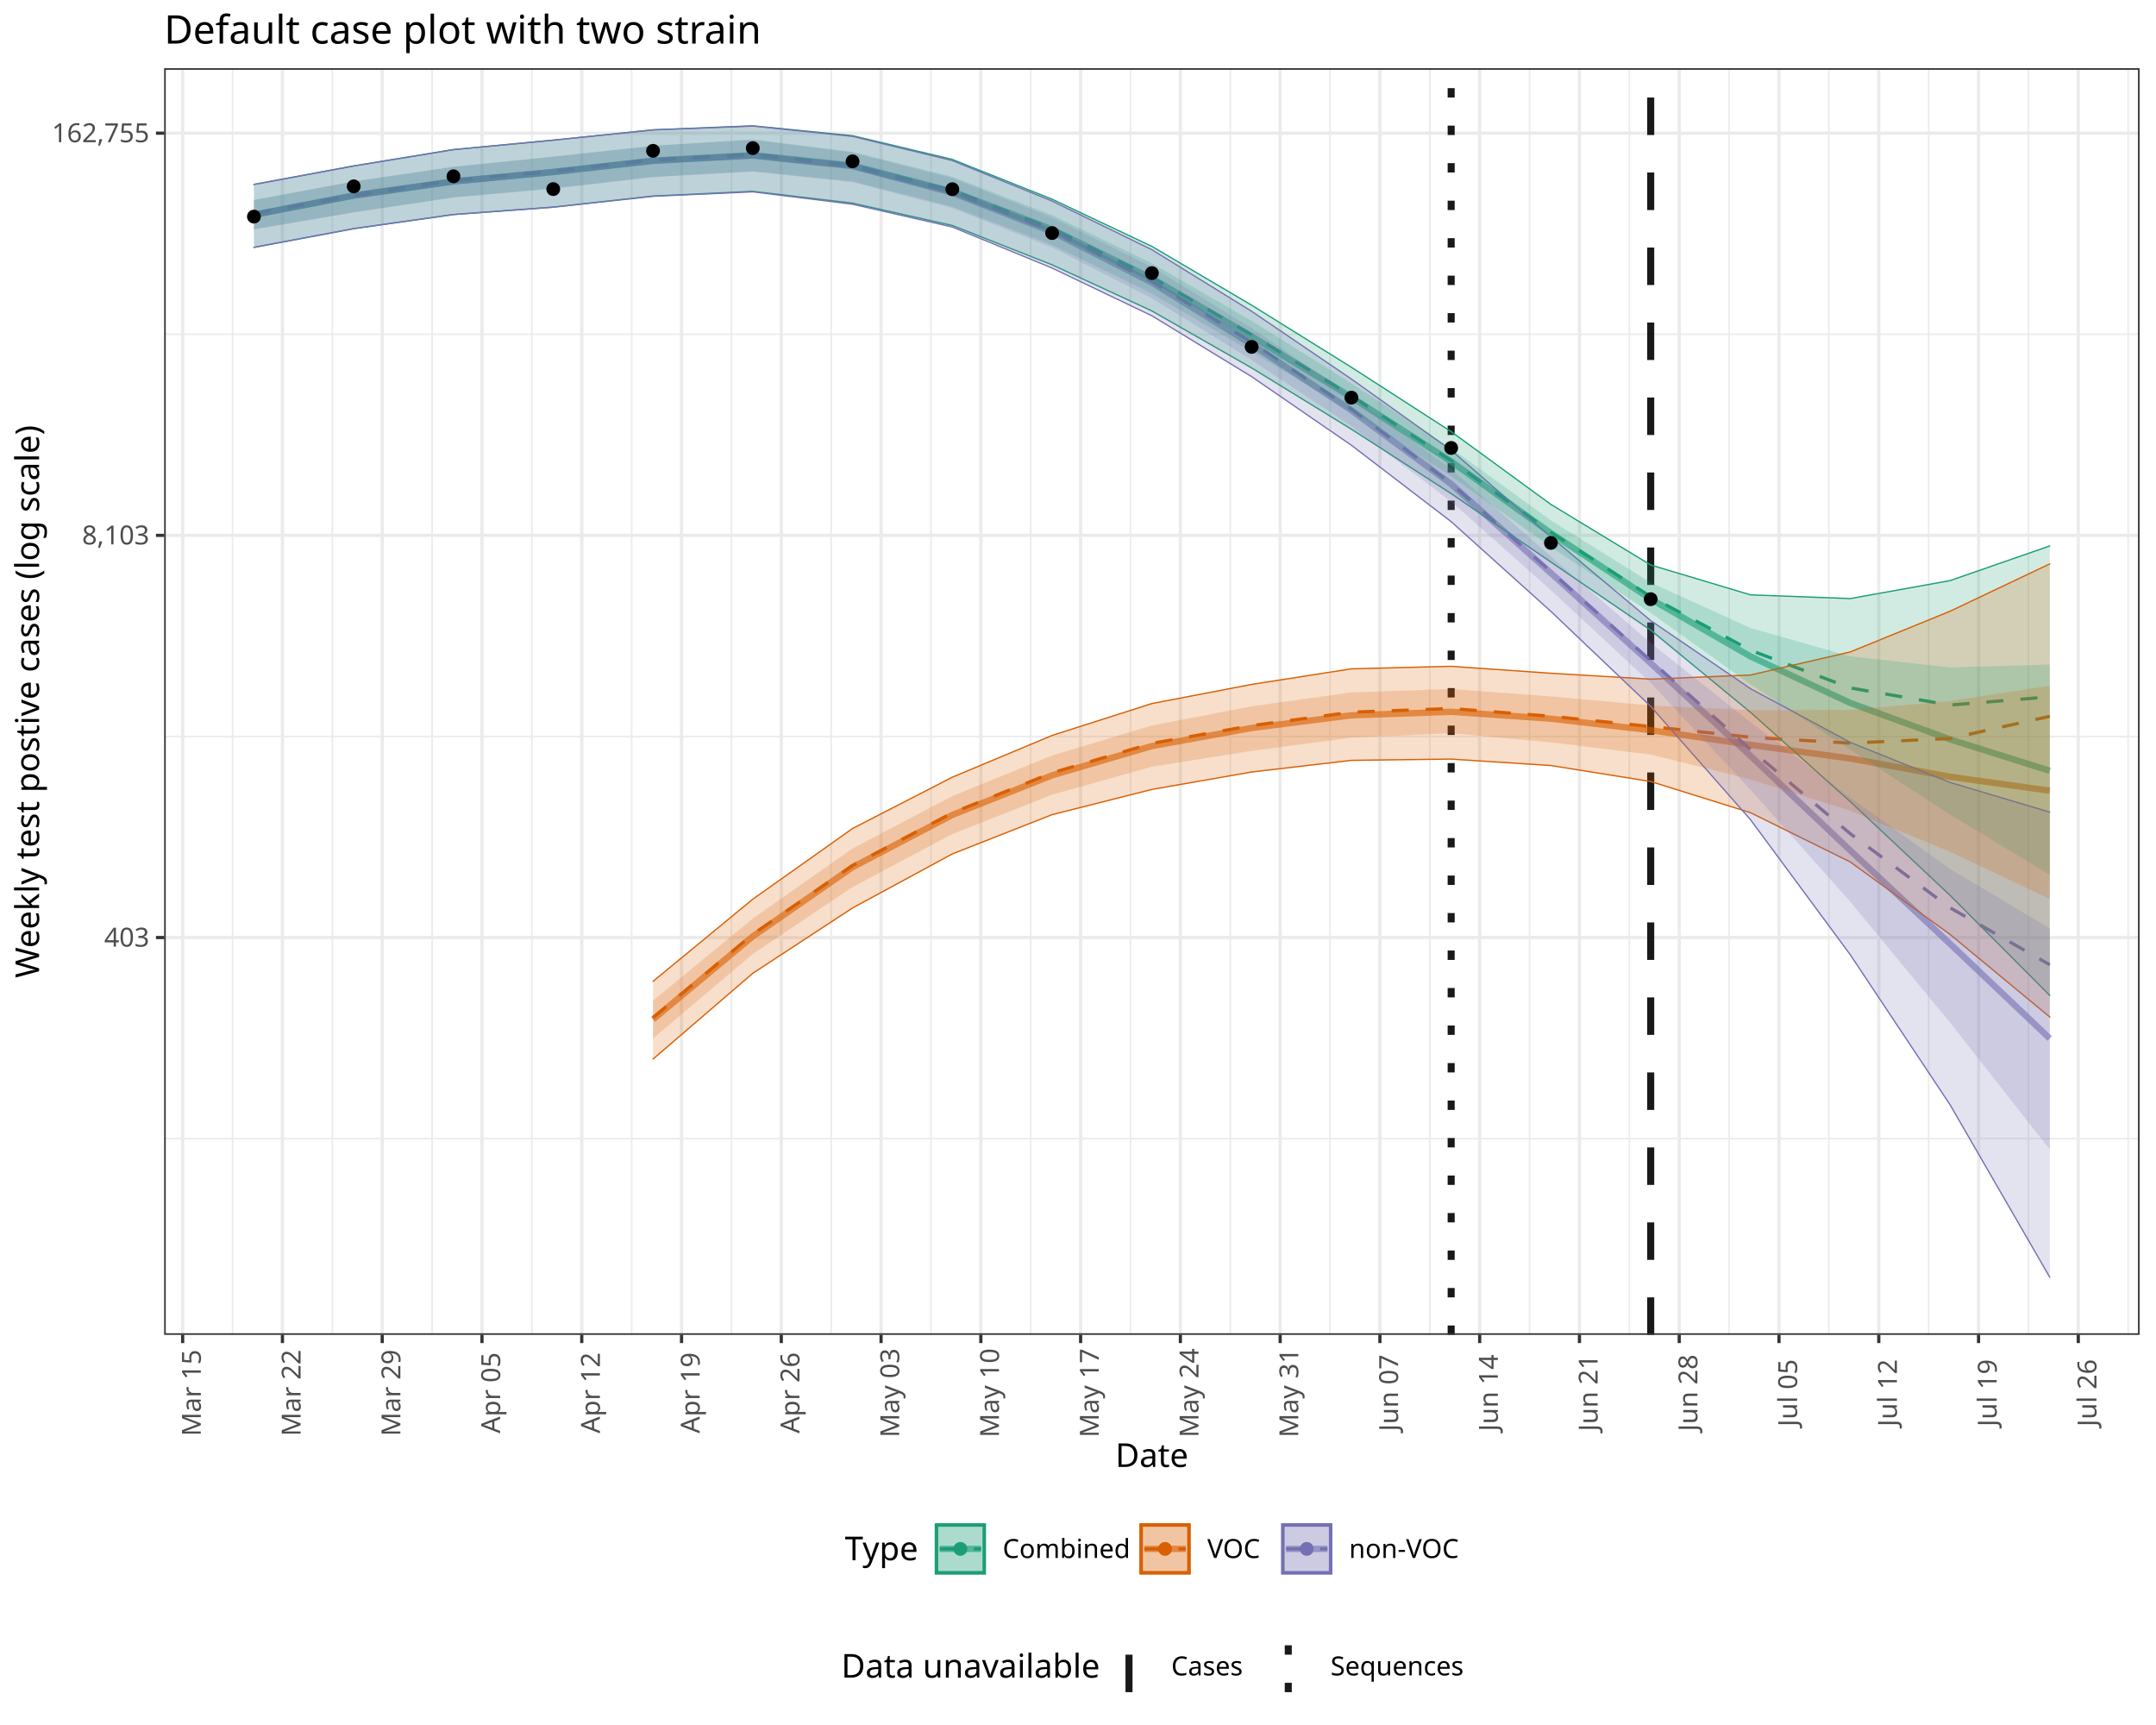
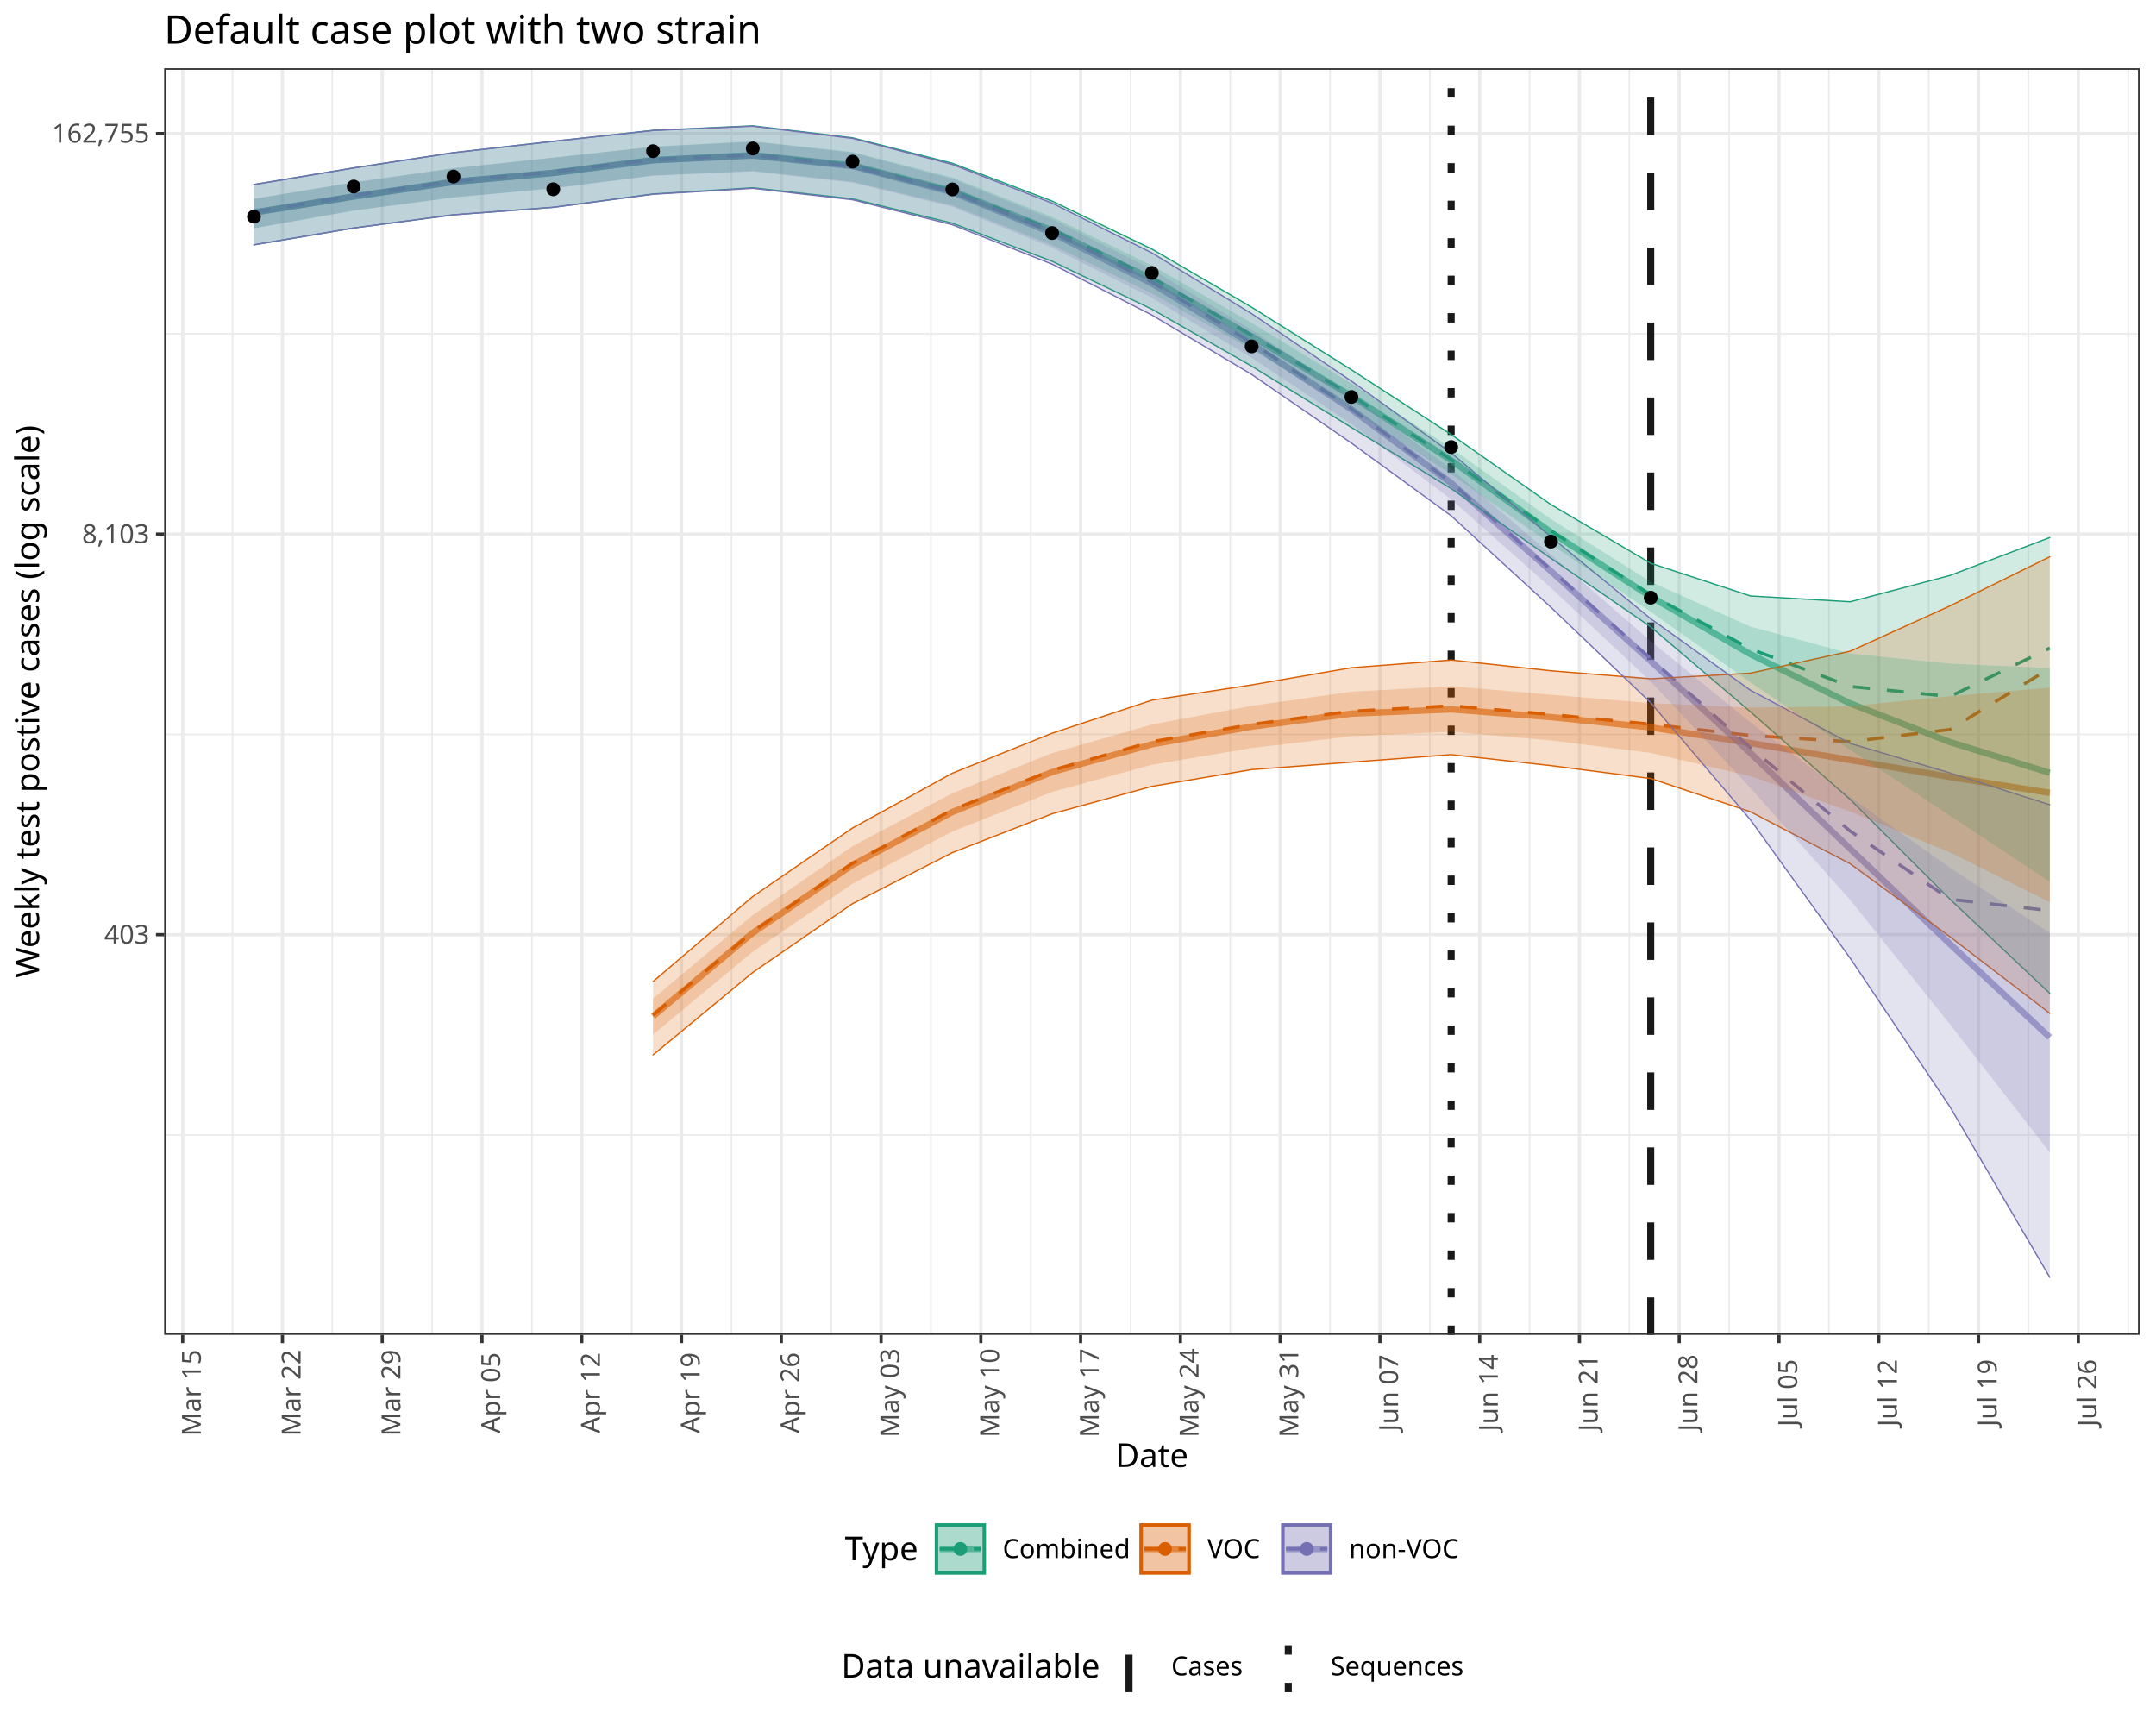
<svg xmlns="http://www.w3.org/2000/svg" class="svglite" data-engine-version="2.0" width="720.00pt" height="576.00pt" viewBox="0 0 720.00 576.00">
  <defs>
    <style type="text/css">
    .svglite line, .svglite polyline, .svglite polygon, .svglite path, .svglite rect, .svglite circle {
      fill: none;
      stroke: #000000;
      stroke-linecap: round;
      stroke-linejoin: round;
      stroke-miterlimit: 10.00;
    }
  </style>
  </defs>
  <rect width="100%" height="100%" style="stroke: none; fill: #FFFFFF;" />
  <defs>
    <clipPath id="cpMC4wMHw3MjAuMDB8MC4wMHw1NzYuMDA=">
      <rect x="0.00" y="0.00" width="720.00" height="576.00" />
    </clipPath>
  </defs>
  <g clip-path="url(#cpMC4wMHw3MjAuMDB8MC4wMHw1NzYuMDA=)">
    <rect x="0.00" y="0.00" width="720.00" height="576.00" style="stroke-width: 1.07; stroke: #FFFFFF; fill: #FFFFFF;" />
  </g>
  <defs>
    <clipPath id="cpNTQuODJ8NzE0LjUyfDIyLjc4fDQ0NS43Mw==">
      <rect x="54.82" y="22.78" width="659.70" height="422.95" />
    </clipPath>
  </defs>
  <g clip-path="url(#cpNTQuODJ8NzE0LjUyfDIyLjc4fDQ0NS43Mw==)">
    <rect x="54.82" y="22.78" width="659.70" height="422.95" style="stroke-width: 1.07; stroke: none; fill: #FFFFFF;" />
-     <polyline points="54.82,380.21 714.52,380.21 " style="stroke-width: 0.53; stroke: #EBEBEB; stroke-linecap: butt;" />
-     <polyline points="54.82,245.91 714.52,245.91 " style="stroke-width: 0.53; stroke: #EBEBEB; stroke-linecap: butt;" />
-     <polyline points="54.82,111.61 714.52,111.61 " style="stroke-width: 0.53; stroke: #EBEBEB; stroke-linecap: butt;" />
+     <polyline points="54.82,378.98 714.52,378.98 " style="stroke-width: 0.53; stroke: #EBEBEB; stroke-linecap: butt;" />
+     <polyline points="54.82,245.23 714.52,245.23 " style="stroke-width: 0.53; stroke: #EBEBEB; stroke-linecap: butt;" />
+     <polyline points="54.82,111.47 714.52,111.47 " style="stroke-width: 0.53; stroke: #EBEBEB; stroke-linecap: butt;" />
    <polyline points="77.66,445.73 77.66,22.78 " style="stroke-width: 0.53; stroke: #EBEBEB; stroke-linecap: butt;" />
    <polyline points="110.98,445.73 110.98,22.78 " style="stroke-width: 0.53; stroke: #EBEBEB; stroke-linecap: butt;" />
    <polyline points="144.30,445.73 144.30,22.78 " style="stroke-width: 0.53; stroke: #EBEBEB; stroke-linecap: butt;" />
    <polyline points="177.62,445.73 177.62,22.78 " style="stroke-width: 0.53; stroke: #EBEBEB; stroke-linecap: butt;" />
    <polyline points="210.94,445.73 210.94,22.78 " style="stroke-width: 0.53; stroke: #EBEBEB; stroke-linecap: butt;" />
    <polyline points="244.26,445.73 244.26,22.78 " style="stroke-width: 0.53; stroke: #EBEBEB; stroke-linecap: butt;" />
    <polyline points="277.57,445.73 277.57,22.78 " style="stroke-width: 0.53; stroke: #EBEBEB; stroke-linecap: butt;" />
    <polyline points="310.89,445.73 310.89,22.78 " style="stroke-width: 0.53; stroke: #EBEBEB; stroke-linecap: butt;" />
    <polyline points="344.21,445.73 344.21,22.78 " style="stroke-width: 0.53; stroke: #EBEBEB; stroke-linecap: butt;" />
    <polyline points="377.53,445.73 377.53,22.78 " style="stroke-width: 0.53; stroke: #EBEBEB; stroke-linecap: butt;" />
    <polyline points="410.85,445.73 410.85,22.78 " style="stroke-width: 0.53; stroke: #EBEBEB; stroke-linecap: butt;" />
    <polyline points="444.17,445.73 444.17,22.78 " style="stroke-width: 0.53; stroke: #EBEBEB; stroke-linecap: butt;" />
    <polyline points="477.48,445.73 477.48,22.78 " style="stroke-width: 0.53; stroke: #EBEBEB; stroke-linecap: butt;" />
    <polyline points="510.80,445.73 510.80,22.78 " style="stroke-width: 0.53; stroke: #EBEBEB; stroke-linecap: butt;" />
    <polyline points="544.12,445.73 544.12,22.78 " style="stroke-width: 0.53; stroke: #EBEBEB; stroke-linecap: butt;" />
    <polyline points="577.44,445.73 577.44,22.78 " style="stroke-width: 0.53; stroke: #EBEBEB; stroke-linecap: butt;" />
    <polyline points="610.76,445.73 610.76,22.78 " style="stroke-width: 0.53; stroke: #EBEBEB; stroke-linecap: butt;" />
    <polyline points="644.08,445.73 644.08,22.78 " style="stroke-width: 0.53; stroke: #EBEBEB; stroke-linecap: butt;" />
    <polyline points="677.39,445.73 677.39,22.78 " style="stroke-width: 0.53; stroke: #EBEBEB; stroke-linecap: butt;" />
    <polyline points="710.71,445.73 710.71,22.78 " style="stroke-width: 0.53; stroke: #EBEBEB; stroke-linecap: butt;" />
-     <polyline points="54.82,313.06 714.52,313.06 " style="stroke-width: 1.07; stroke: #EBEBEB; stroke-linecap: butt;" />
-     <polyline points="54.82,178.76 714.52,178.76 " style="stroke-width: 1.07; stroke: #EBEBEB; stroke-linecap: butt;" />
-     <polyline points="54.82,44.46 714.52,44.46 " style="stroke-width: 1.07; stroke: #EBEBEB; stroke-linecap: butt;" />
+     <polyline points="54.82,312.10 714.52,312.10 " style="stroke-width: 1.07; stroke: #EBEBEB; stroke-linecap: butt;" />
+     <polyline points="54.82,178.35 714.52,178.35 " style="stroke-width: 1.07; stroke: #EBEBEB; stroke-linecap: butt;" />
+     <polyline points="54.82,44.60 714.52,44.60 " style="stroke-width: 1.07; stroke: #EBEBEB; stroke-linecap: butt;" />
    <polyline points="61.00,445.73 61.00,22.78 " style="stroke-width: 1.07; stroke: #EBEBEB; stroke-linecap: butt;" />
    <polyline points="94.32,445.73 94.32,22.78 " style="stroke-width: 1.07; stroke: #EBEBEB; stroke-linecap: butt;" />
    <polyline points="127.64,445.73 127.64,22.78 " style="stroke-width: 1.07; stroke: #EBEBEB; stroke-linecap: butt;" />
    <polyline points="160.96,445.73 160.96,22.78 " style="stroke-width: 1.07; stroke: #EBEBEB; stroke-linecap: butt;" />
    <polyline points="194.28,445.73 194.28,22.78 " style="stroke-width: 1.07; stroke: #EBEBEB; stroke-linecap: butt;" />
    <polyline points="227.60,445.73 227.60,22.78 " style="stroke-width: 1.07; stroke: #EBEBEB; stroke-linecap: butt;" />
    <polyline points="260.91,445.73 260.91,22.78 " style="stroke-width: 1.07; stroke: #EBEBEB; stroke-linecap: butt;" />
    <polyline points="294.23,445.73 294.23,22.78 " style="stroke-width: 1.07; stroke: #EBEBEB; stroke-linecap: butt;" />
    <polyline points="327.55,445.73 327.55,22.78 " style="stroke-width: 1.07; stroke: #EBEBEB; stroke-linecap: butt;" />
    <polyline points="360.87,445.73 360.87,22.78 " style="stroke-width: 1.07; stroke: #EBEBEB; stroke-linecap: butt;" />
    <polyline points="394.19,445.73 394.19,22.78 " style="stroke-width: 1.07; stroke: #EBEBEB; stroke-linecap: butt;" />
    <polyline points="427.51,445.73 427.51,22.78 " style="stroke-width: 1.07; stroke: #EBEBEB; stroke-linecap: butt;" />
    <polyline points="460.82,445.73 460.82,22.78 " style="stroke-width: 1.07; stroke: #EBEBEB; stroke-linecap: butt;" />
    <polyline points="494.14,445.73 494.14,22.78 " style="stroke-width: 1.07; stroke: #EBEBEB; stroke-linecap: butt;" />
    <polyline points="527.46,445.73 527.46,22.78 " style="stroke-width: 1.07; stroke: #EBEBEB; stroke-linecap: butt;" />
    <polyline points="560.78,445.73 560.78,22.78 " style="stroke-width: 1.07; stroke: #EBEBEB; stroke-linecap: butt;" />
    <polyline points="594.10,445.73 594.10,22.78 " style="stroke-width: 1.07; stroke: #EBEBEB; stroke-linecap: butt;" />
    <polyline points="627.42,445.73 627.42,22.78 " style="stroke-width: 1.07; stroke: #EBEBEB; stroke-linecap: butt;" />
    <polyline points="660.74,445.73 660.74,22.78 " style="stroke-width: 1.07; stroke: #EBEBEB; stroke-linecap: butt;" />
    <polyline points="694.05,445.73 694.05,22.78 " style="stroke-width: 1.07; stroke: #EBEBEB; stroke-linecap: butt;" />
    <line x1="551.26" y1="445.73" x2="551.26" y2="22.78" style="stroke-width: 2.35; stroke: #000000; stroke-opacity: 0.90; stroke-dasharray: 12.52,12.52; stroke-linecap: butt;" />
    <line x1="484.62" y1="445.73" x2="484.62" y2="22.78" style="stroke-width: 2.35; stroke: #000000; stroke-opacity: 0.90; stroke-dasharray: 3.13,9.39; stroke-linecap: butt;" />
-     <polyline points="84.80,71.72 118.12,65.28 151.44,60.58 184.76,57.43 218.08,53.63 251.39,51.82 284.71,55.28 318.03,63.93 351.35,76.60 384.67,92.97 417.99,112.33 451.31,132.63 484.62,154.10 517.94,178.04 551.26,200.02 584.58,219.19 617.90,234.73 651.22,246.90 684.53,257.38 " style="stroke-width: 2.13; stroke: #1B9E77; stroke-opacity: 0.60; stroke-linecap: butt;" />
-     <polyline points="218.08,340.41 251.39,312.67 284.71,289.56 318.03,272.11 351.35,258.89 384.67,249.12 417.99,243.08 451.31,238.85 484.62,237.67 517.94,239.99 551.26,243.83 584.58,248.71 617.90,253.27 651.22,259.37 684.53,264.02 " style="stroke-width: 2.13; stroke: #D95F02; stroke-opacity: 0.60; stroke-linecap: butt;" />
-     <polyline points="84.80,71.72 118.12,65.28 151.44,60.58 184.76,57.43 218.08,53.71 251.39,51.95 284.71,55.50 318.03,64.35 351.35,77.39 384.67,94.35 417.99,115.00 451.31,137.01 484.62,161.66 517.94,191.37 551.26,221.44 584.58,252.39 617.90,283.98 651.22,315.15 684.53,346.77 " style="stroke-width: 2.13; stroke: #7570B3; stroke-opacity: 0.60; stroke-linecap: butt;" />
-     <polyline points="84.80,71.32 118.12,65.22 151.44,60.28 184.76,57.15 218.08,53.42 251.39,51.54 284.71,55.25 318.03,63.57 351.35,76.36 384.67,92.59 417.99,111.76 451.31,132.24 484.62,153.80 517.94,177.79 551.26,199.24 584.58,217.13 617.90,229.72 651.22,235.43 684.53,232.68 " style="stroke-width: 1.07; stroke: #1B9E77; stroke-dasharray: 5.69,5.69; stroke-linecap: butt;" />
-     <polyline points="218.08,339.81 251.39,311.98 284.71,289.01 318.03,271.42 351.35,258.06 384.67,248.23 417.99,242.29 451.31,237.81 484.62,236.58 517.94,239.16 551.26,242.60 584.58,246.18 617.90,248.14 651.22,246.59 684.53,239.19 " style="stroke-width: 1.07; stroke: #D95F02; stroke-dasharray: 5.69,5.69; stroke-linecap: butt;" />
-     <polyline points="84.80,71.32 118.12,65.22 151.44,60.28 184.76,57.15 218.08,53.49 251.39,51.67 284.71,55.49 318.03,64.00 351.35,77.14 384.67,93.99 417.99,114.26 451.31,136.68 484.62,161.46 517.94,190.91 551.26,220.61 584.58,250.24 617.90,278.38 651.22,303.11 684.53,322.15 " style="stroke-width: 1.07; stroke: #7570B3; stroke-dasharray: 5.69,5.69; stroke-linecap: butt;" />
-     <polygon points="84.80,61.58 118.12,55.41 151.44,49.95 184.76,46.80 218.08,43.35 251.39,42.01 284.71,45.31 318.03,53.23 351.35,66.52 384.67,82.27 417.99,101.91 451.31,122.64 484.62,144.12 517.94,168.44 551.26,188.66 584.58,198.63 617.90,199.87 651.22,193.87 684.53,182.29 684.53,332.39 651.22,298.96 617.90,267.67 584.58,237.85 551.26,210.42 517.94,187.69 484.62,164.82 451.31,143.32 417.99,122.86 384.67,103.83 351.35,88.43 318.03,75.29 284.71,67.84 251.39,63.89 218.08,65.45 184.76,69.17 151.44,71.63 118.12,76.35 84.80,82.60 " style="stroke-width: 0.00; stroke: none; fill: #1B9E77; fill-opacity: 0.20;" />
-     <polyline points="84.80,61.58 118.12,55.41 151.44,49.95 184.76,46.80 218.08,43.35 251.39,42.01 284.71,45.31 318.03,53.23 351.35,66.52 384.67,82.27 417.99,101.91 451.31,122.64 484.62,144.12 517.94,168.44 551.26,188.66 584.58,198.63 617.90,199.87 651.22,193.87 684.53,182.29 " style="stroke-width: 0.43; stroke: #1B9E77;" />
-     <polyline points="684.53,332.39 651.22,298.96 617.90,267.67 584.58,237.85 551.26,210.42 517.94,187.69 484.62,164.82 451.31,143.32 417.99,122.86 384.67,103.83 351.35,88.43 318.03,75.29 284.71,67.84 251.39,63.89 218.08,65.45 184.76,69.17 151.44,71.63 118.12,76.35 84.80,82.60 " style="stroke-width: 0.43; stroke: #1B9E77;" />
-     <polygon points="218.08,327.68 251.39,300.25 284.71,276.64 318.03,259.51 351.35,245.57 384.67,234.92 417.99,228.53 451.31,223.33 484.62,222.49 517.94,224.81 551.26,226.78 584.58,225.40 617.90,217.69 651.22,204.10 684.53,188.28 684.53,339.60 651.22,312.02 617.90,287.82 584.58,271.37 551.26,260.96 517.94,255.62 484.62,253.47 451.31,253.89 417.99,257.78 384.67,263.60 351.35,272.02 318.03,285.13 284.71,303.18 251.39,325.00 218.08,353.64 " style="stroke-width: 0.00; stroke: none; fill: #D95F02; fill-opacity: 0.20;" />
-     <polyline points="218.08,327.68 251.39,300.25 284.71,276.64 318.03,259.51 351.35,245.57 384.67,234.92 417.99,228.53 451.31,223.33 484.62,222.49 517.94,224.81 551.26,226.78 584.58,225.40 617.90,217.69 651.22,204.10 684.53,188.28 " style="stroke-width: 0.43; stroke: #D95F02;" />
-     <polyline points="684.53,339.60 651.22,312.02 617.90,287.82 584.58,271.37 551.26,260.96 517.94,255.62 484.62,253.47 451.31,253.89 417.99,257.78 384.67,263.60 351.35,272.02 318.03,285.13 284.71,303.18 251.39,325.00 218.08,353.64 " style="stroke-width: 0.43; stroke: #D95F02;" />
-     <polygon points="84.80,61.58 118.12,55.41 151.44,49.95 184.76,46.80 218.08,43.39 251.39,42.09 284.71,45.54 318.03,53.61 351.35,67.14 384.67,83.37 417.99,103.95 451.31,126.57 484.62,150.35 517.94,179.29 551.26,207.24 584.58,229.96 617.90,247.89 651.22,261.27 684.53,271.18 684.53,426.51 651.22,368.88 617.90,318.79 584.58,273.70 551.26,235.88 517.94,204.17 484.62,174.19 451.31,148.68 417.99,125.77 384.67,105.44 351.35,89.50 318.03,75.80 284.71,68.19 251.39,64.05 218.08,65.55 184.76,69.17 151.44,71.63 118.12,76.35 84.80,82.60 " style="stroke-width: 0.00; stroke: none; fill: #7570B3; fill-opacity: 0.20;" />
-     <polyline points="84.80,61.58 118.12,55.41 151.44,49.95 184.76,46.80 218.08,43.39 251.39,42.09 284.71,45.54 318.03,53.61 351.35,67.14 384.67,83.37 417.99,103.95 451.31,126.57 484.62,150.35 517.94,179.29 551.26,207.24 584.58,229.96 617.90,247.89 651.22,261.27 684.53,271.18 " style="stroke-width: 0.43; stroke: #7570B3;" />
-     <polyline points="684.53,426.51 651.22,368.88 617.90,318.79 584.58,273.70 551.26,235.88 517.94,204.17 484.62,174.19 451.31,148.68 417.99,125.77 384.67,105.44 351.35,89.50 318.03,75.80 284.71,68.19 251.39,64.05 218.08,65.55 184.76,69.17 151.44,71.63 118.12,76.35 84.80,82.60 " style="stroke-width: 0.43; stroke: #7570B3;" />
-     <polygon points="84.80,66.78 118.12,60.59 151.44,55.69 184.76,52.32 218.08,48.65 251.39,46.56 284.71,50.71 318.03,59.03 351.35,71.83 384.67,87.92 417.99,107.15 451.31,128.00 484.62,149.62 517.94,173.77 551.26,194.54 584.58,209.68 617.90,219.16 651.22,222.87 684.53,221.89 684.53,292.14 651.22,271.99 617.90,250.41 584.58,228.50 551.26,204.67 517.94,182.68 484.62,158.98 451.31,137.40 417.99,117.45 384.67,98.02 351.35,81.75 318.03,69.01 284.71,60.57 251.39,57.17 218.08,59.07 184.76,62.94 151.44,65.92 118.12,70.90 84.80,76.58 " style="stroke-width: 0.00; stroke: none; fill: #1B9E77; fill-opacity: 0.20;" />
-     <polyline points="84.80,66.78 118.12,60.59 151.44,55.69 184.76,52.32 218.08,48.65 251.39,46.56 284.71,50.71 318.03,59.03 351.35,71.83 384.67,87.92 417.99,107.15 451.31,128.00 484.62,149.62 517.94,173.77 551.26,194.54 584.58,209.68 617.90,219.16 651.22,222.87 684.53,221.89 " style="stroke-width: 1.07; stroke: none;" />
-     <polyline points="684.53,292.14 651.22,271.99 617.90,250.41 584.58,228.50 551.26,204.67 517.94,182.68 484.62,158.98 451.31,137.40 417.99,117.45 384.67,98.02 351.35,81.75 318.03,69.01 284.71,60.57 251.39,57.17 218.08,59.07 184.76,62.94 151.44,65.92 118.12,70.90 84.80,76.58 " style="stroke-width: 1.07; stroke: none;" />
-     <polygon points="218.08,334.13 251.39,306.70 284.71,283.32 318.03,265.82 351.35,252.26 384.67,242.25 417.99,235.84 451.31,231.19 484.62,230.06 517.94,232.54 551.26,235.56 584.58,237.14 617.90,237.03 651.22,234.09 684.53,228.96 684.53,300.19 651.22,284.41 617.90,270.72 584.58,260.24 551.26,251.97 517.94,247.89 484.62,244.82 451.31,246.33 417.99,250.72 384.67,256.01 351.35,265.36 318.03,278.50 284.71,296.20 251.39,318.53 218.08,346.77 " style="stroke-width: 0.00; stroke: none; fill: #D95F02; fill-opacity: 0.20;" />
-     <polyline points="218.08,334.13 251.39,306.70 284.71,283.32 318.03,265.82 351.35,252.26 384.67,242.25 417.99,235.84 451.31,231.19 484.62,230.06 517.94,232.54 551.26,235.56 584.58,237.14 617.90,237.03 651.22,234.09 684.53,228.96 " style="stroke-width: 1.07; stroke: none;" />
-     <polyline points="684.53,300.19 651.22,284.41 617.90,270.72 584.58,260.24 551.26,251.97 517.94,247.89 484.62,244.82 451.31,246.33 417.99,250.72 384.67,256.01 351.35,265.36 318.03,278.50 284.71,296.20 251.39,318.53 218.08,346.77 " style="stroke-width: 1.07; stroke: none;" />
-     <polygon points="84.80,66.78 118.12,60.59 151.44,55.69 184.76,52.32 218.08,48.71 251.39,46.66 284.71,50.95 318.03,59.46 351.35,72.62 384.67,89.14 417.99,109.56 451.31,132.16 484.62,156.65 517.94,185.84 551.26,214.71 584.58,241.14 617.90,266.28 651.22,290.14 684.53,310.00 684.53,383.84 651.22,341.44 617.90,301.10 584.58,263.71 551.26,228.03 517.94,197.08 484.62,167.49 451.31,142.33 417.99,120.19 384.67,99.59 351.35,82.61 318.03,69.46 284.71,60.82 251.39,57.29 218.08,59.14 184.76,62.94 151.44,65.92 118.12,70.90 84.80,76.58 " style="stroke-width: 0.00; stroke: none; fill: #7570B3; fill-opacity: 0.20;" />
-     <polyline points="84.80,66.78 118.12,60.59 151.44,55.69 184.76,52.32 218.08,48.71 251.39,46.66 284.71,50.95 318.03,59.46 351.35,72.62 384.67,89.14 417.99,109.56 451.31,132.16 484.62,156.65 517.94,185.84 551.26,214.71 584.58,241.14 617.90,266.28 651.22,290.14 684.53,310.00 " style="stroke-width: 1.07; stroke: none;" />
-     <polyline points="684.53,383.84 651.22,341.44 617.90,301.10 584.58,263.71 551.26,228.03 517.94,197.08 484.62,167.49 451.31,142.33 417.99,120.19 384.67,99.59 351.35,82.61 318.03,69.46 284.71,60.82 251.39,57.29 218.08,59.14 184.76,62.94 151.44,65.92 118.12,70.90 84.80,76.58 " style="stroke-width: 1.07; stroke: none;" />
-     <circle cx="84.80" cy="72.33" r="1.95" style="stroke-width: 0.71; fill: #000000;" />
-     <circle cx="118.12" cy="62.23" r="1.95" style="stroke-width: 0.71; fill: #000000;" />
-     <circle cx="151.44" cy="58.87" r="1.95" style="stroke-width: 0.71; fill: #000000;" />
-     <circle cx="184.76" cy="63.14" r="1.95" style="stroke-width: 0.71; fill: #000000;" />
-     <circle cx="218.08" cy="50.36" r="1.95" style="stroke-width: 0.71; fill: #000000;" />
-     <circle cx="251.39" cy="49.46" r="1.95" style="stroke-width: 0.71; fill: #000000;" />
-     <circle cx="284.71" cy="53.88" r="1.95" style="stroke-width: 0.71; fill: #000000;" />
-     <circle cx="318.03" cy="63.18" r="1.95" style="stroke-width: 0.71; fill: #000000;" />
-     <circle cx="351.35" cy="77.82" r="1.95" style="stroke-width: 0.71; fill: #000000;" />
-     <circle cx="384.67" cy="91.19" r="1.95" style="stroke-width: 0.71; fill: #000000;" />
-     <circle cx="417.99" cy="115.83" r="1.95" style="stroke-width: 0.71; fill: #000000;" />
-     <circle cx="451.31" cy="132.78" r="1.95" style="stroke-width: 0.71; fill: #000000;" />
-     <circle cx="484.62" cy="149.57" r="1.95" style="stroke-width: 0.71; fill: #000000;" />
-     <circle cx="517.94" cy="181.28" r="1.95" style="stroke-width: 0.71; fill: #000000;" />
-     <circle cx="551.26" cy="200.08" r="1.95" style="stroke-width: 0.71; fill: #000000;" />
+     <polyline points="84.80,70.96 118.12,65.61 151.44,60.73 184.76,57.73 218.08,53.45 251.39,51.81 284.71,55.24 318.03,63.76 351.35,76.97 384.67,93.18 417.99,112.34 451.31,132.24 484.62,153.69 517.94,177.73 551.26,199.24 584.58,218.46 617.90,234.90 651.22,247.80 684.53,258.07 " style="stroke-width: 2.13; stroke: #1B9E77; stroke-opacity: 0.60; stroke-linecap: butt;" />
+     <polyline points="218.08,339.34 251.39,311.49 284.71,288.79 318.03,271.14 351.35,257.79 384.67,248.53 417.99,242.63 451.31,238.29 484.62,236.87 517.94,239.45 551.26,242.89 584.58,248.12 617.90,253.79 651.22,259.46 684.53,264.75 " style="stroke-width: 2.13; stroke: #D95F02; stroke-opacity: 0.60; stroke-linecap: butt;" />
+     <polyline points="84.80,70.96 118.12,65.61 151.44,60.73 184.76,57.73 218.08,53.53 251.39,51.94 284.71,55.47 318.03,64.17 351.35,77.77 384.67,94.65 417.99,114.86 451.31,136.67 484.62,161.33 517.94,190.71 551.26,220.74 584.58,251.48 617.90,283.46 651.22,315.24 684.53,346.39 " style="stroke-width: 2.13; stroke: #7570B3; stroke-opacity: 0.60; stroke-linecap: butt;" />
+     <polyline points="84.80,70.87 118.12,65.28 151.44,60.56 184.76,57.36 218.08,53.28 251.39,51.63 284.71,55.24 318.03,63.61 351.35,76.66 384.67,92.79 417.99,111.94 451.31,132.11 484.62,153.48 517.94,177.27 551.26,198.66 584.58,216.69 617.90,229.23 651.22,232.57 684.53,216.42 " style="stroke-width: 1.07; stroke: #1B9E77; stroke-dasharray: 5.69,5.69; stroke-linecap: butt;" />
+     <polyline points="218.08,338.96 251.39,311.12 284.71,288.26 318.03,270.43 351.35,257.21 384.67,247.67 417.99,241.88 451.31,237.50 484.62,235.68 517.94,238.58 551.26,241.83 584.58,245.59 617.90,247.66 651.22,243.59 684.53,223.14 " style="stroke-width: 1.07; stroke: #D95F02; stroke-dasharray: 5.69,5.69; stroke-linecap: butt;" />
+     <polyline points="84.80,70.87 118.12,65.28 151.44,60.56 184.76,57.36 218.08,53.35 251.39,51.76 284.71,55.48 318.03,64.04 351.35,77.45 384.67,94.19 417.99,114.42 451.31,136.51 484.62,161.15 517.94,190.26 551.26,219.95 584.58,249.69 617.90,277.53 651.22,300.27 684.53,304.08 " style="stroke-width: 1.07; stroke: #7570B3; stroke-dasharray: 5.69,5.69; stroke-linecap: butt;" />
+     <polygon points="84.80,61.61 118.12,56.07 151.44,50.97 184.76,47.18 218.08,43.51 251.39,42.01 284.71,46.01 318.03,54.51 351.35,67.14 384.67,83.15 417.99,102.58 451.31,123.47 484.62,145.10 517.94,168.49 551.26,188.09 584.58,199.00 617.90,200.94 651.22,192.15 684.53,179.49 684.53,331.69 651.22,300.28 617.90,266.98 584.58,237.69 551.26,209.33 517.94,186.43 484.62,163.16 451.31,142.74 417.99,122.27 384.67,103.24 351.35,87.23 318.03,74.52 284.71,66.40 251.39,62.70 218.08,64.76 184.76,69.22 151.44,71.72 118.12,76.13 84.80,81.75 " style="stroke-width: 0.00; stroke: none; fill: #1B9E77; fill-opacity: 0.20;" />
+     <polyline points="84.80,61.61 118.12,56.07 151.44,50.97 184.76,47.18 218.08,43.51 251.39,42.01 284.71,46.01 318.03,54.51 351.35,67.14 384.67,83.15 417.99,102.58 451.31,123.47 484.62,145.10 517.94,168.49 551.26,188.09 584.58,199.00 617.90,200.94 651.22,192.15 684.53,179.49 " style="stroke-width: 0.43; stroke: #1B9E77;" />
+     <polyline points="684.53,331.69 651.22,300.28 617.90,266.98 584.58,237.69 551.26,209.33 517.94,186.43 484.62,163.16 451.31,142.74 417.99,122.27 384.67,103.24 351.35,87.23 318.03,74.52 284.71,66.40 251.39,62.70 218.08,64.76 184.76,69.22 151.44,71.72 118.12,76.13 84.80,81.75 " style="stroke-width: 0.43; stroke: #1B9E77;" />
+     <polygon points="218.08,327.75 251.39,299.35 284.71,276.47 318.03,258.18 351.35,244.83 384.67,233.80 417.99,228.70 451.31,222.96 484.62,220.39 517.94,223.98 551.26,226.66 584.58,224.78 617.90,217.44 651.22,202.31 684.53,185.91 684.53,338.37 651.22,312.83 617.90,288.44 584.58,271.06 551.26,259.97 517.94,255.65 484.62,251.98 451.31,254.49 417.99,256.98 384.67,262.58 351.35,271.73 318.03,284.70 284.71,301.74 251.39,324.72 218.08,352.25 " style="stroke-width: 0.00; stroke: none; fill: #D95F02; fill-opacity: 0.20;" />
+     <polyline points="218.08,327.75 251.39,299.35 284.71,276.47 318.03,258.18 351.35,244.83 384.67,233.80 417.99,228.70 451.31,222.96 484.62,220.39 517.94,223.98 551.26,226.66 584.58,224.78 617.90,217.44 651.22,202.31 684.53,185.91 " style="stroke-width: 0.43; stroke: #D95F02;" />
+     <polyline points="684.53,338.37 651.22,312.83 617.90,288.44 584.58,271.06 551.26,259.97 517.94,255.65 484.62,251.98 451.31,254.49 417.99,256.98 384.67,262.58 351.35,271.73 318.03,284.70 284.71,301.74 251.39,324.72 218.08,352.25 " style="stroke-width: 0.43; stroke: #D95F02;" />
+     <polygon points="84.80,61.61 118.12,56.07 151.44,50.97 184.76,47.18 218.08,43.57 251.39,42.13 284.71,46.20 318.03,54.91 351.35,67.83 384.67,84.44 417.99,104.73 451.31,127.26 484.62,151.24 517.94,179.26 551.26,206.60 584.58,230.49 617.90,248.24 651.22,258.11 684.53,268.73 684.53,426.51 651.22,369.64 617.90,319.99 584.58,273.78 551.26,234.66 517.94,202.79 484.62,172.24 451.31,147.96 417.99,125.03 384.67,105.20 351.35,88.20 318.03,75.05 284.71,66.70 251.39,62.88 218.08,64.86 184.76,69.22 151.44,71.72 118.12,76.13 84.80,81.75 " style="stroke-width: 0.00; stroke: none; fill: #7570B3; fill-opacity: 0.20;" />
+     <polyline points="84.80,61.61 118.12,56.07 151.44,50.97 184.76,47.18 218.08,43.57 251.39,42.13 284.71,46.20 318.03,54.91 351.35,67.83 384.67,84.44 417.99,104.73 451.31,127.26 484.62,151.24 517.94,179.26 551.26,206.60 584.58,230.49 617.90,248.24 651.22,258.11 684.53,268.73 " style="stroke-width: 0.43; stroke: #7570B3;" />
+     <polyline points="684.53,426.51 651.22,369.64 617.90,319.99 584.58,273.78 551.26,234.66 517.94,202.79 484.62,172.24 451.31,147.96 417.99,125.03 384.67,105.20 351.35,88.20 318.03,75.05 284.71,66.70 251.39,62.88 218.08,64.86 184.76,69.22 151.44,71.72 118.12,76.13 84.80,81.75 " style="stroke-width: 0.43; stroke: #7570B3;" />
+     <polygon points="84.80,66.39 118.12,60.88 151.44,56.18 184.76,52.63 218.08,48.95 251.39,47.17 284.71,50.76 318.03,59.28 351.35,72.45 384.67,88.63 417.99,107.83 451.31,128.06 484.62,149.57 517.94,173.33 551.26,194.28 584.58,209.23 617.90,218.23 651.22,221.61 684.53,223.09 684.53,294.44 651.22,272.40 617.90,250.43 584.58,227.85 551.26,204.30 517.94,181.77 484.62,158.34 451.31,136.90 417.99,116.71 384.67,97.96 351.35,81.84 318.03,68.56 284.71,60.70 251.39,57.08 218.08,58.58 184.76,62.85 151.44,65.92 118.12,70.31 84.80,76.21 " style="stroke-width: 0.00; stroke: none; fill: #1B9E77; fill-opacity: 0.20;" />
+     <polyline points="84.80,66.39 118.12,60.88 151.44,56.18 184.76,52.63 218.08,48.95 251.39,47.17 284.71,50.76 318.03,59.28 351.35,72.45 384.67,88.63 417.99,107.83 451.31,128.06 484.62,149.57 517.94,173.33 551.26,194.28 584.58,209.23 617.90,218.23 651.22,221.61 684.53,223.09 " style="stroke-width: 1.07; stroke: none;" />
+     <polyline points="684.53,294.44 651.22,272.40 617.90,250.43 584.58,227.85 551.26,204.30 517.94,181.77 484.62,158.34 451.31,136.90 417.99,116.71 384.67,97.96 351.35,81.84 318.03,68.56 284.71,60.70 251.39,57.08 218.08,58.58 184.76,62.85 151.44,65.92 118.12,70.31 84.80,76.21 " style="stroke-width: 1.07; stroke: none;" />
+     <polygon points="218.08,333.44 251.39,305.56 284.71,282.54 318.03,264.89 351.35,251.46 384.67,241.92 417.99,235.68 451.31,230.97 484.62,229.13 517.94,231.97 551.26,234.79 584.58,236.28 617.90,235.83 651.22,232.47 684.53,229.64 684.53,301.25 651.22,284.66 617.90,270.97 584.58,259.16 551.26,251.41 517.94,247.25 484.62,244.33 451.31,245.85 417.99,249.78 384.67,255.37 351.35,264.45 318.03,277.70 284.71,295.08 251.39,317.81 218.08,345.44 " style="stroke-width: 0.00; stroke: none; fill: #D95F02; fill-opacity: 0.20;" />
+     <polyline points="218.08,333.44 251.39,305.56 284.71,282.54 318.03,264.89 351.35,251.46 384.67,241.92 417.99,235.68 451.31,230.97 484.62,229.13 517.94,231.97 551.26,234.79 584.58,236.28 617.90,235.83 651.22,232.47 684.53,229.64 " style="stroke-width: 1.07; stroke: none;" />
+     <polyline points="684.53,301.25 651.22,284.66 617.90,270.97 584.58,259.16 551.26,251.41 517.94,247.25 484.62,244.33 451.31,245.85 417.99,249.78 384.67,255.37 351.35,264.45 318.03,277.70 284.71,295.08 251.39,317.81 218.08,345.44 " style="stroke-width: 1.07; stroke: none;" />
+     <polygon points="84.80,66.39 118.12,60.88 151.44,56.18 184.76,52.63 218.08,49.02 251.39,47.28 284.71,50.97 318.03,59.69 351.35,73.18 384.67,89.90 417.99,110.16 451.31,132.05 484.62,156.58 517.94,185.17 551.26,214.08 584.58,241.24 617.90,266.14 651.22,289.75 684.53,311.49 684.53,384.80 651.22,342.07 617.90,300.53 584.58,263.14 551.26,227.58 517.94,196.30 484.62,166.75 451.31,141.59 417.99,119.46 384.67,99.44 351.35,82.68 318.03,69.03 284.71,60.98 251.39,57.23 218.08,58.67 184.76,62.85 151.44,65.92 118.12,70.31 84.80,76.21 " style="stroke-width: 0.00; stroke: none; fill: #7570B3; fill-opacity: 0.20;" />
+     <polyline points="84.80,66.39 118.12,60.88 151.44,56.18 184.76,52.63 218.08,49.02 251.39,47.28 284.71,50.97 318.03,59.69 351.35,73.18 384.67,89.90 417.99,110.16 451.31,132.05 484.62,156.58 517.94,185.17 551.26,214.08 584.58,241.24 617.90,266.14 651.22,289.75 684.53,311.49 " style="stroke-width: 1.07; stroke: none;" />
+     <polyline points="684.53,384.80 651.22,342.07 617.90,300.53 584.58,263.14 551.26,227.58 517.94,196.30 484.62,166.75 451.31,141.59 417.99,119.46 384.67,99.44 351.35,82.68 318.03,69.03 284.71,60.98 251.39,57.23 218.08,58.67 184.76,62.85 151.44,65.92 118.12,70.31 84.80,76.21 " style="stroke-width: 1.07; stroke: none;" />
+     <circle cx="84.80" cy="72.35" r="1.95" style="stroke-width: 0.71; fill: #000000;" />
+     <circle cx="118.12" cy="62.29" r="1.95" style="stroke-width: 0.71; fill: #000000;" />
+     <circle cx="151.44" cy="58.95" r="1.95" style="stroke-width: 0.71; fill: #000000;" />
+     <circle cx="184.76" cy="63.20" r="1.95" style="stroke-width: 0.71; fill: #000000;" />
+     <circle cx="218.08" cy="50.47" r="1.95" style="stroke-width: 0.71; fill: #000000;" />
+     <circle cx="251.39" cy="49.57" r="1.95" style="stroke-width: 0.71; fill: #000000;" />
+     <circle cx="284.71" cy="53.97" r="1.95" style="stroke-width: 0.71; fill: #000000;" />
+     <circle cx="318.03" cy="63.24" r="1.95" style="stroke-width: 0.71; fill: #000000;" />
+     <circle cx="351.35" cy="77.81" r="1.95" style="stroke-width: 0.71; fill: #000000;" />
+     <circle cx="384.67" cy="91.13" r="1.95" style="stroke-width: 0.71; fill: #000000;" />
+     <circle cx="417.99" cy="115.67" r="1.95" style="stroke-width: 0.71; fill: #000000;" />
+     <circle cx="451.31" cy="132.56" r="1.95" style="stroke-width: 0.71; fill: #000000;" />
+     <circle cx="484.62" cy="149.28" r="1.95" style="stroke-width: 0.71; fill: #000000;" />
+     <circle cx="517.94" cy="180.86" r="1.95" style="stroke-width: 0.71; fill: #000000;" />
+     <circle cx="551.26" cy="199.58" r="1.95" style="stroke-width: 0.71; fill: #000000;" />
    <rect x="54.82" y="22.78" width="659.70" height="422.95" style="stroke-width: 1.07; stroke: #333333;" />
  </g>
  <g clip-path="url(#cpMC4wMHw3MjAuMDB8MC4wMHw1NzYuMDA=)">
-     <text x="49.88" y="316.09" text-anchor="end" style="font-size: 8.80px; fill: #4D4D4D; font-family: sans;" textLength="14.68px" lengthAdjust="spacingAndGlyphs">403</text>
-     <text x="49.88" y="181.79" text-anchor="end" style="font-size: 8.80px; fill: #4D4D4D; font-family: sans;" textLength="22.02px" lengthAdjust="spacingAndGlyphs">8,103</text>
-     <text x="49.88" y="47.49" text-anchor="end" style="font-size: 8.80px; fill: #4D4D4D; font-family: sans;" textLength="31.81px" lengthAdjust="spacingAndGlyphs">162,755</text>
-     <polyline points="52.08,313.06 54.82,313.06 " style="stroke-width: 1.07; stroke: #333333; stroke-linecap: butt;" />
-     <polyline points="52.08,178.76 54.82,178.76 " style="stroke-width: 1.07; stroke: #333333; stroke-linecap: butt;" />
-     <polyline points="52.08,44.46 54.82,44.46 " style="stroke-width: 1.07; stroke: #333333; stroke-linecap: butt;" />
+     <text x="49.88" y="315.13" text-anchor="end" style="font-size: 8.80px; fill: #4D4D4D; font-family: sans;" textLength="14.68px" lengthAdjust="spacingAndGlyphs">403</text>
+     <text x="49.88" y="181.38" text-anchor="end" style="font-size: 8.80px; fill: #4D4D4D; font-family: sans;" textLength="22.02px" lengthAdjust="spacingAndGlyphs">8,103</text>
+     <text x="49.88" y="47.62" text-anchor="end" style="font-size: 8.80px; fill: #4D4D4D; font-family: sans;" textLength="31.81px" lengthAdjust="spacingAndGlyphs">162,755</text>
+     <polyline points="52.08,312.10 54.82,312.10 " style="stroke-width: 1.07; stroke: #333333; stroke-linecap: butt;" />
+     <polyline points="52.08,178.35 54.82,178.35 " style="stroke-width: 1.07; stroke: #333333; stroke-linecap: butt;" />
+     <polyline points="52.08,44.60 54.82,44.60 " style="stroke-width: 1.07; stroke: #333333; stroke-linecap: butt;" />
    <polyline points="61.00,448.47 61.00,445.73 " style="stroke-width: 1.07; stroke: #333333; stroke-linecap: butt;" />
    <polyline points="94.32,448.47 94.32,445.73 " style="stroke-width: 1.07; stroke: #333333; stroke-linecap: butt;" />
    <polyline points="127.64,448.47 127.64,445.73 " style="stroke-width: 1.07; stroke: #333333; stroke-linecap: butt;" />
    <polyline points="160.96,448.47 160.96,445.73 " style="stroke-width: 1.07; stroke: #333333; stroke-linecap: butt;" />
    <polyline points="194.28,448.47 194.28,445.73 " style="stroke-width: 1.07; stroke: #333333; stroke-linecap: butt;" />
    <polyline points="227.60,448.47 227.60,445.73 " style="stroke-width: 1.07; stroke: #333333; stroke-linecap: butt;" />
    <polyline points="260.91,448.47 260.91,445.73 " style="stroke-width: 1.07; stroke: #333333; stroke-linecap: butt;" />
    <polyline points="294.23,448.47 294.23,445.73 " style="stroke-width: 1.07; stroke: #333333; stroke-linecap: butt;" />
    <polyline points="327.55,448.47 327.55,445.73 " style="stroke-width: 1.07; stroke: #333333; stroke-linecap: butt;" />
    <polyline points="360.87,448.47 360.87,445.73 " style="stroke-width: 1.07; stroke: #333333; stroke-linecap: butt;" />
    <polyline points="394.19,448.47 394.19,445.73 " style="stroke-width: 1.07; stroke: #333333; stroke-linecap: butt;" />
    <polyline points="427.51,448.47 427.51,445.73 " style="stroke-width: 1.07; stroke: #333333; stroke-linecap: butt;" />
    <polyline points="460.82,448.47 460.82,445.73 " style="stroke-width: 1.07; stroke: #333333; stroke-linecap: butt;" />
    <polyline points="494.14,448.47 494.14,445.73 " style="stroke-width: 1.07; stroke: #333333; stroke-linecap: butt;" />
    <polyline points="527.46,448.47 527.46,445.73 " style="stroke-width: 1.07; stroke: #333333; stroke-linecap: butt;" />
    <polyline points="560.78,448.47 560.78,445.73 " style="stroke-width: 1.07; stroke: #333333; stroke-linecap: butt;" />
    <polyline points="594.10,448.47 594.10,445.73 " style="stroke-width: 1.07; stroke: #333333; stroke-linecap: butt;" />
    <polyline points="627.42,448.47 627.42,445.73 " style="stroke-width: 1.07; stroke: #333333; stroke-linecap: butt;" />
    <polyline points="660.74,448.47 660.74,445.73 " style="stroke-width: 1.07; stroke: #333333; stroke-linecap: butt;" />
    <polyline points="694.05,448.47 694.05,445.73 " style="stroke-width: 1.07; stroke: #333333; stroke-linecap: butt;" />
    <text transform="translate(67.06,465.10) rotate(-90)" text-anchor="middle" style="font-size: 8.80px; fill: #4D4D4D; font-family: sans;" textLength="27.39px" lengthAdjust="spacingAndGlyphs">Mar 15</text>
    <text transform="translate(100.38,465.10) rotate(-90)" text-anchor="middle" style="font-size: 8.80px; fill: #4D4D4D; font-family: sans;" textLength="27.39px" lengthAdjust="spacingAndGlyphs">Mar 22</text>
    <text transform="translate(133.70,465.10) rotate(-90)" text-anchor="middle" style="font-size: 8.80px; fill: #4D4D4D; font-family: sans;" textLength="27.39px" lengthAdjust="spacingAndGlyphs">Mar 29</text>
    <text transform="translate(167.02,465.10) rotate(-90)" text-anchor="middle" style="font-size: 8.80px; fill: #4D4D4D; font-family: sans;" textLength="25.93px" lengthAdjust="spacingAndGlyphs">Apr 05</text>
    <text transform="translate(200.33,465.10) rotate(-90)" text-anchor="middle" style="font-size: 8.80px; fill: #4D4D4D; font-family: sans;" textLength="25.93px" lengthAdjust="spacingAndGlyphs">Apr 12</text>
    <text transform="translate(233.65,465.10) rotate(-90)" text-anchor="middle" style="font-size: 8.80px; fill: #4D4D4D; font-family: sans;" textLength="25.93px" lengthAdjust="spacingAndGlyphs">Apr 19</text>
    <text transform="translate(266.97,465.10) rotate(-90)" text-anchor="middle" style="font-size: 8.80px; fill: #4D4D4D; font-family: sans;" textLength="25.93px" lengthAdjust="spacingAndGlyphs">Apr 26</text>
    <text transform="translate(300.29,465.10) rotate(-90)" text-anchor="middle" style="font-size: 8.80px; fill: #4D4D4D; font-family: sans;" textLength="28.87px" lengthAdjust="spacingAndGlyphs">May 03</text>
    <text transform="translate(333.61,465.10) rotate(-90)" text-anchor="middle" style="font-size: 8.80px; fill: #4D4D4D; font-family: sans;" textLength="28.87px" lengthAdjust="spacingAndGlyphs">May 10</text>
    <text transform="translate(366.93,465.10) rotate(-90)" text-anchor="middle" style="font-size: 8.80px; fill: #4D4D4D; font-family: sans;" textLength="28.87px" lengthAdjust="spacingAndGlyphs">May 17</text>
    <text transform="translate(400.24,465.10) rotate(-90)" text-anchor="middle" style="font-size: 8.80px; fill: #4D4D4D; font-family: sans;" textLength="28.87px" lengthAdjust="spacingAndGlyphs">May 24</text>
    <text transform="translate(433.56,465.10) rotate(-90)" text-anchor="middle" style="font-size: 8.80px; fill: #4D4D4D; font-family: sans;" textLength="28.87px" lengthAdjust="spacingAndGlyphs">May 31</text>
    <text transform="translate(466.88,465.10) rotate(-90)" text-anchor="middle" style="font-size: 8.80px; fill: #4D4D4D; font-family: sans;" textLength="26.43px" lengthAdjust="spacingAndGlyphs">Jun 07</text>
    <text transform="translate(500.20,465.10) rotate(-90)" text-anchor="middle" style="font-size: 8.80px; fill: #4D4D4D; font-family: sans;" textLength="26.43px" lengthAdjust="spacingAndGlyphs">Jun 14</text>
    <text transform="translate(533.52,465.10) rotate(-90)" text-anchor="middle" style="font-size: 8.80px; fill: #4D4D4D; font-family: sans;" textLength="26.43px" lengthAdjust="spacingAndGlyphs">Jun 21</text>
    <text transform="translate(566.84,465.10) rotate(-90)" text-anchor="middle" style="font-size: 8.80px; fill: #4D4D4D; font-family: sans;" textLength="26.43px" lengthAdjust="spacingAndGlyphs">Jun 28</text>
    <text transform="translate(600.15,465.10) rotate(-90)" text-anchor="middle" style="font-size: 8.80px; fill: #4D4D4D; font-family: sans;" textLength="23.49px" lengthAdjust="spacingAndGlyphs">Jul 05</text>
    <text transform="translate(633.47,465.10) rotate(-90)" text-anchor="middle" style="font-size: 8.80px; fill: #4D4D4D; font-family: sans;" textLength="23.49px" lengthAdjust="spacingAndGlyphs">Jul 12</text>
    <text transform="translate(666.79,465.10) rotate(-90)" text-anchor="middle" style="font-size: 8.80px; fill: #4D4D4D; font-family: sans;" textLength="23.49px" lengthAdjust="spacingAndGlyphs">Jul 19</text>
    <text transform="translate(700.11,465.10) rotate(-90)" text-anchor="middle" style="font-size: 8.80px; fill: #4D4D4D; font-family: sans;" textLength="23.49px" lengthAdjust="spacingAndGlyphs">Jul 26</text>
    <text x="384.67" y="489.84" text-anchor="middle" style="font-size: 11.00px; font-family: sans;" textLength="23.24px" lengthAdjust="spacingAndGlyphs">Date</text>
    <text transform="translate(13.05,234.26) rotate(-90)" text-anchor="middle" style="font-size: 11.00px; font-family: sans;" textLength="180.38px" lengthAdjust="spacingAndGlyphs">Weekly test postive cases (log scale)</text>
    <rect x="276.66" y="503.08" width="216.02" height="28.24" style="stroke-width: 1.07; stroke: none; fill: #FFFFFF;" />
    <text x="282.14" y="520.99" style="font-size: 11.00px; font-family: sans;" textLength="24.46px" lengthAdjust="spacingAndGlyphs">Type</text>
    <rect x="312.08" y="508.56" width="17.28" height="17.28" style="stroke-width: 1.07; stroke: none; fill: #FFFFFF;" />
    <line x1="313.81" y1="517.20" x2="327.63" y2="517.20" style="stroke-width: 2.13; stroke: #1B9E77; stroke-opacity: 0.60; stroke-linecap: butt;" />
    <line x1="313.81" y1="517.20" x2="327.63" y2="517.20" style="stroke-width: 1.07; stroke: #1B9E77; stroke-dasharray: 5.69,5.69; stroke-linecap: butt;" />
    <rect x="312.36" y="508.85" width="16.71" height="16.71" style="stroke-width: 0.43; stroke: #1B9E77; stroke-linecap: square; stroke-linejoin: miter; fill: #1B9E77; fill-opacity: 0.20;" />
    <rect x="312.79" y="509.27" width="15.86" height="15.86" style="stroke-width: 1.07; stroke: #1B9E77; stroke-linecap: square; stroke-linejoin: miter; fill: #1B9E77; fill-opacity: 0.20;" />
    <circle cx="320.72" cy="517.20" r="1.95" style="stroke-width: 0.71; stroke: #1B9E77; fill: #1B9E77;" />
    <rect x="380.43" y="508.56" width="17.28" height="17.28" style="stroke-width: 1.07; stroke: none; fill: #FFFFFF;" />
    <line x1="382.16" y1="517.20" x2="395.99" y2="517.20" style="stroke-width: 2.13; stroke: #D95F02; stroke-opacity: 0.60; stroke-linecap: butt;" />
    <line x1="382.16" y1="517.20" x2="395.99" y2="517.20" style="stroke-width: 1.07; stroke: #D95F02; stroke-dasharray: 5.69,5.69; stroke-linecap: butt;" />
    <rect x="380.72" y="508.85" width="16.71" height="16.71" style="stroke-width: 0.43; stroke: #D95F02; stroke-linecap: square; stroke-linejoin: miter; fill: #D95F02; fill-opacity: 0.20;" />
    <rect x="381.14" y="509.27" width="15.86" height="15.86" style="stroke-width: 1.07; stroke: #D95F02; stroke-linecap: square; stroke-linejoin: miter; fill: #D95F02; fill-opacity: 0.20;" />
    <circle cx="389.07" cy="517.20" r="1.95" style="stroke-width: 0.71; stroke: #D95F02; fill: #D95F02;" />
    <rect x="427.75" y="508.56" width="17.28" height="17.28" style="stroke-width: 1.07; stroke: none; fill: #FFFFFF;" />
    <line x1="429.48" y1="517.20" x2="443.30" y2="517.20" style="stroke-width: 2.13; stroke: #7570B3; stroke-opacity: 0.60; stroke-linecap: butt;" />
    <line x1="429.48" y1="517.20" x2="443.30" y2="517.20" style="stroke-width: 1.07; stroke: #7570B3; stroke-dasharray: 5.69,5.69; stroke-linecap: butt;" />
    <rect x="428.03" y="508.85" width="16.71" height="16.71" style="stroke-width: 0.43; stroke: #7570B3; stroke-linecap: square; stroke-linejoin: miter; fill: #7570B3; fill-opacity: 0.20;" />
    <rect x="428.46" y="509.27" width="15.86" height="15.86" style="stroke-width: 1.07; stroke: #7570B3; stroke-linecap: square; stroke-linejoin: miter; fill: #7570B3; fill-opacity: 0.20;" />
    <circle cx="436.39" cy="517.20" r="1.95" style="stroke-width: 0.71; stroke: #7570B3; fill: #7570B3;" />
    <text x="334.84" y="520.23" style="font-size: 8.80px; font-family: sans;" textLength="40.12px" lengthAdjust="spacingAndGlyphs">Combined</text>
    <text x="403.19" y="520.23" style="font-size: 8.80px; font-family: sans;" textLength="19.08px" lengthAdjust="spacingAndGlyphs">VOC</text>
    <text x="450.51" y="520.23" style="font-size: 8.80px; font-family: sans;" textLength="36.69px" lengthAdjust="spacingAndGlyphs">non-VOC</text>
    <rect x="275.47" y="542.28" width="218.39" height="28.24" style="stroke-width: 1.07; stroke: none; fill: #FFFFFF;" />
    <text x="280.95" y="560.19" style="font-size: 11.00px; font-family: sans;" textLength="81.95px" lengthAdjust="spacingAndGlyphs">Data unavailable</text>
    <rect x="368.39" y="547.76" width="17.28" height="17.28" style="stroke-width: 1.07; stroke: none; fill: #FFFFFF;" />
    <line x1="377.03" y1="565.04" x2="377.03" y2="547.76" style="stroke-width: 2.35; stroke: #000000; stroke-opacity: 0.90; stroke-dasharray: 12.52,12.52; stroke-linecap: butt;" />
    <rect x="421.58" y="547.76" width="17.28" height="17.28" style="stroke-width: 1.07; stroke: none; fill: #FFFFFF;" />
    <line x1="430.22" y1="565.04" x2="430.22" y2="547.76" style="stroke-width: 2.35; stroke: #000000; stroke-opacity: 0.90; stroke-dasharray: 3.13,9.39; stroke-linecap: butt;" />
    <text x="391.15" y="559.43" style="font-size: 8.80px; font-family: sans;" textLength="24.95px" lengthAdjust="spacingAndGlyphs">Cases</text>
    <text x="444.34" y="559.43" style="font-size: 8.80px; font-family: sans;" textLength="44.05px" lengthAdjust="spacingAndGlyphs">Sequences</text>
    <text x="54.82" y="14.56" style="font-size: 13.20px; font-family: sans;" textLength="185.64px" lengthAdjust="spacingAndGlyphs">Default case plot with two strain</text>
  </g>
</svg>
